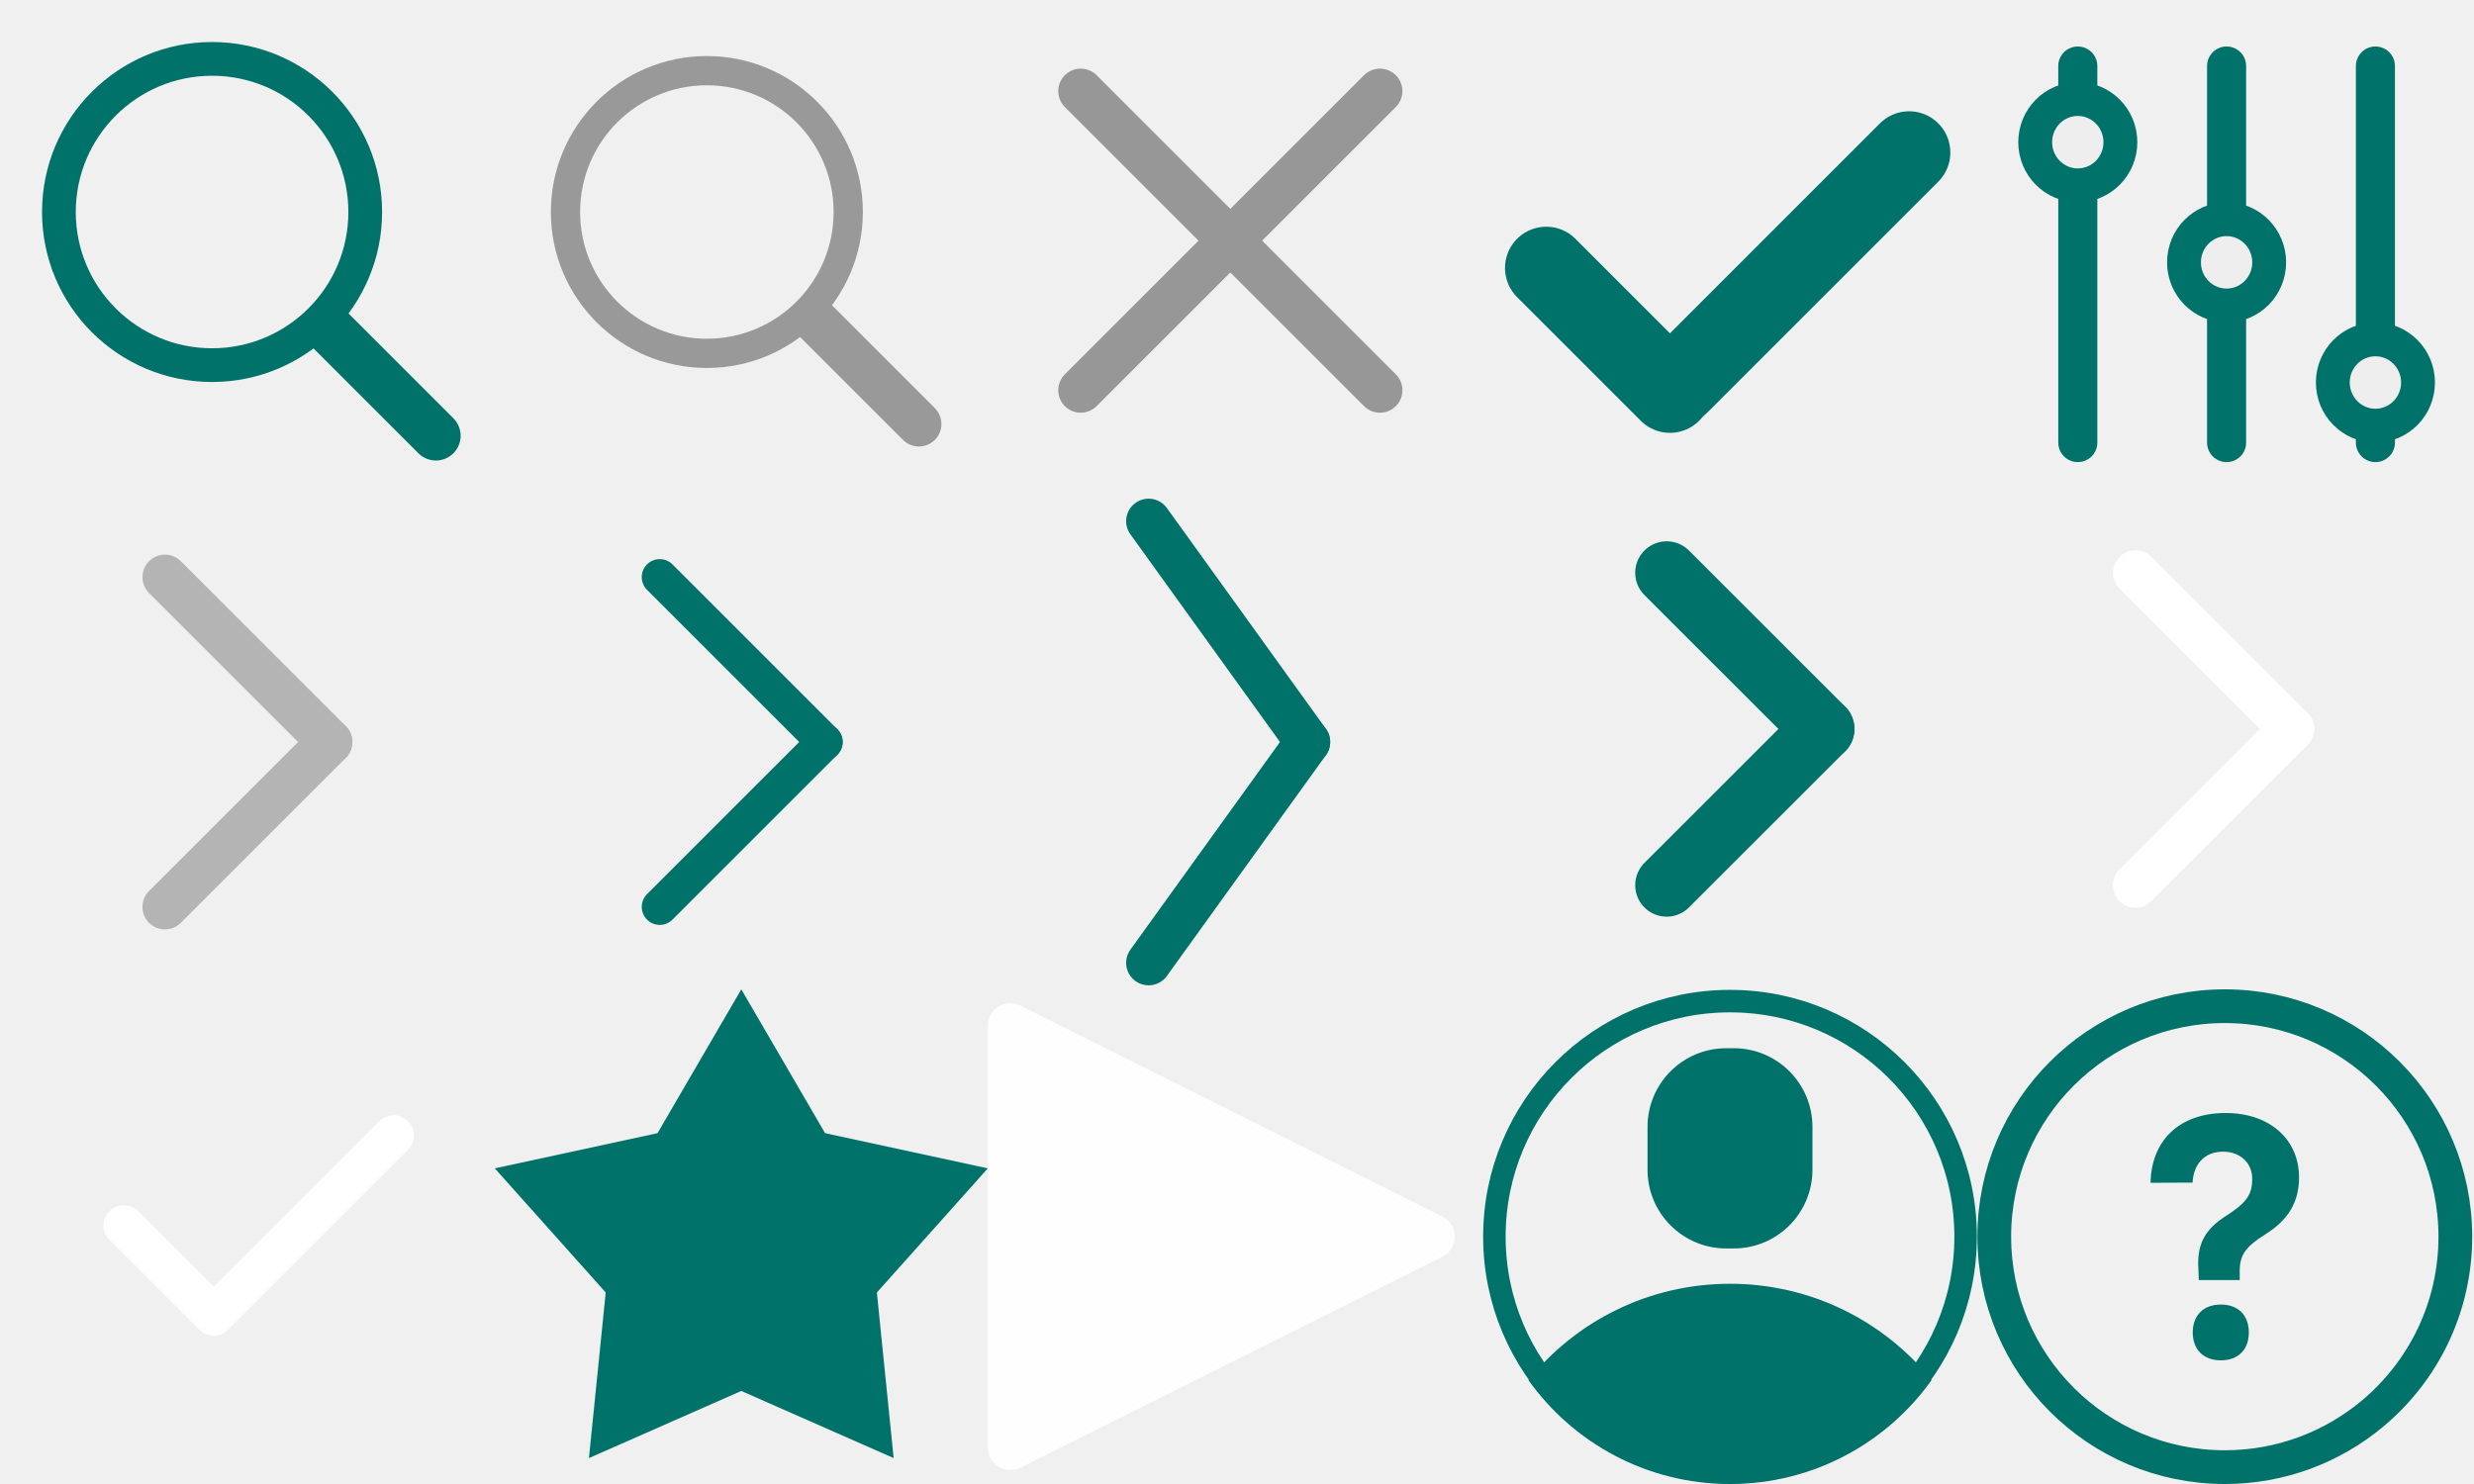
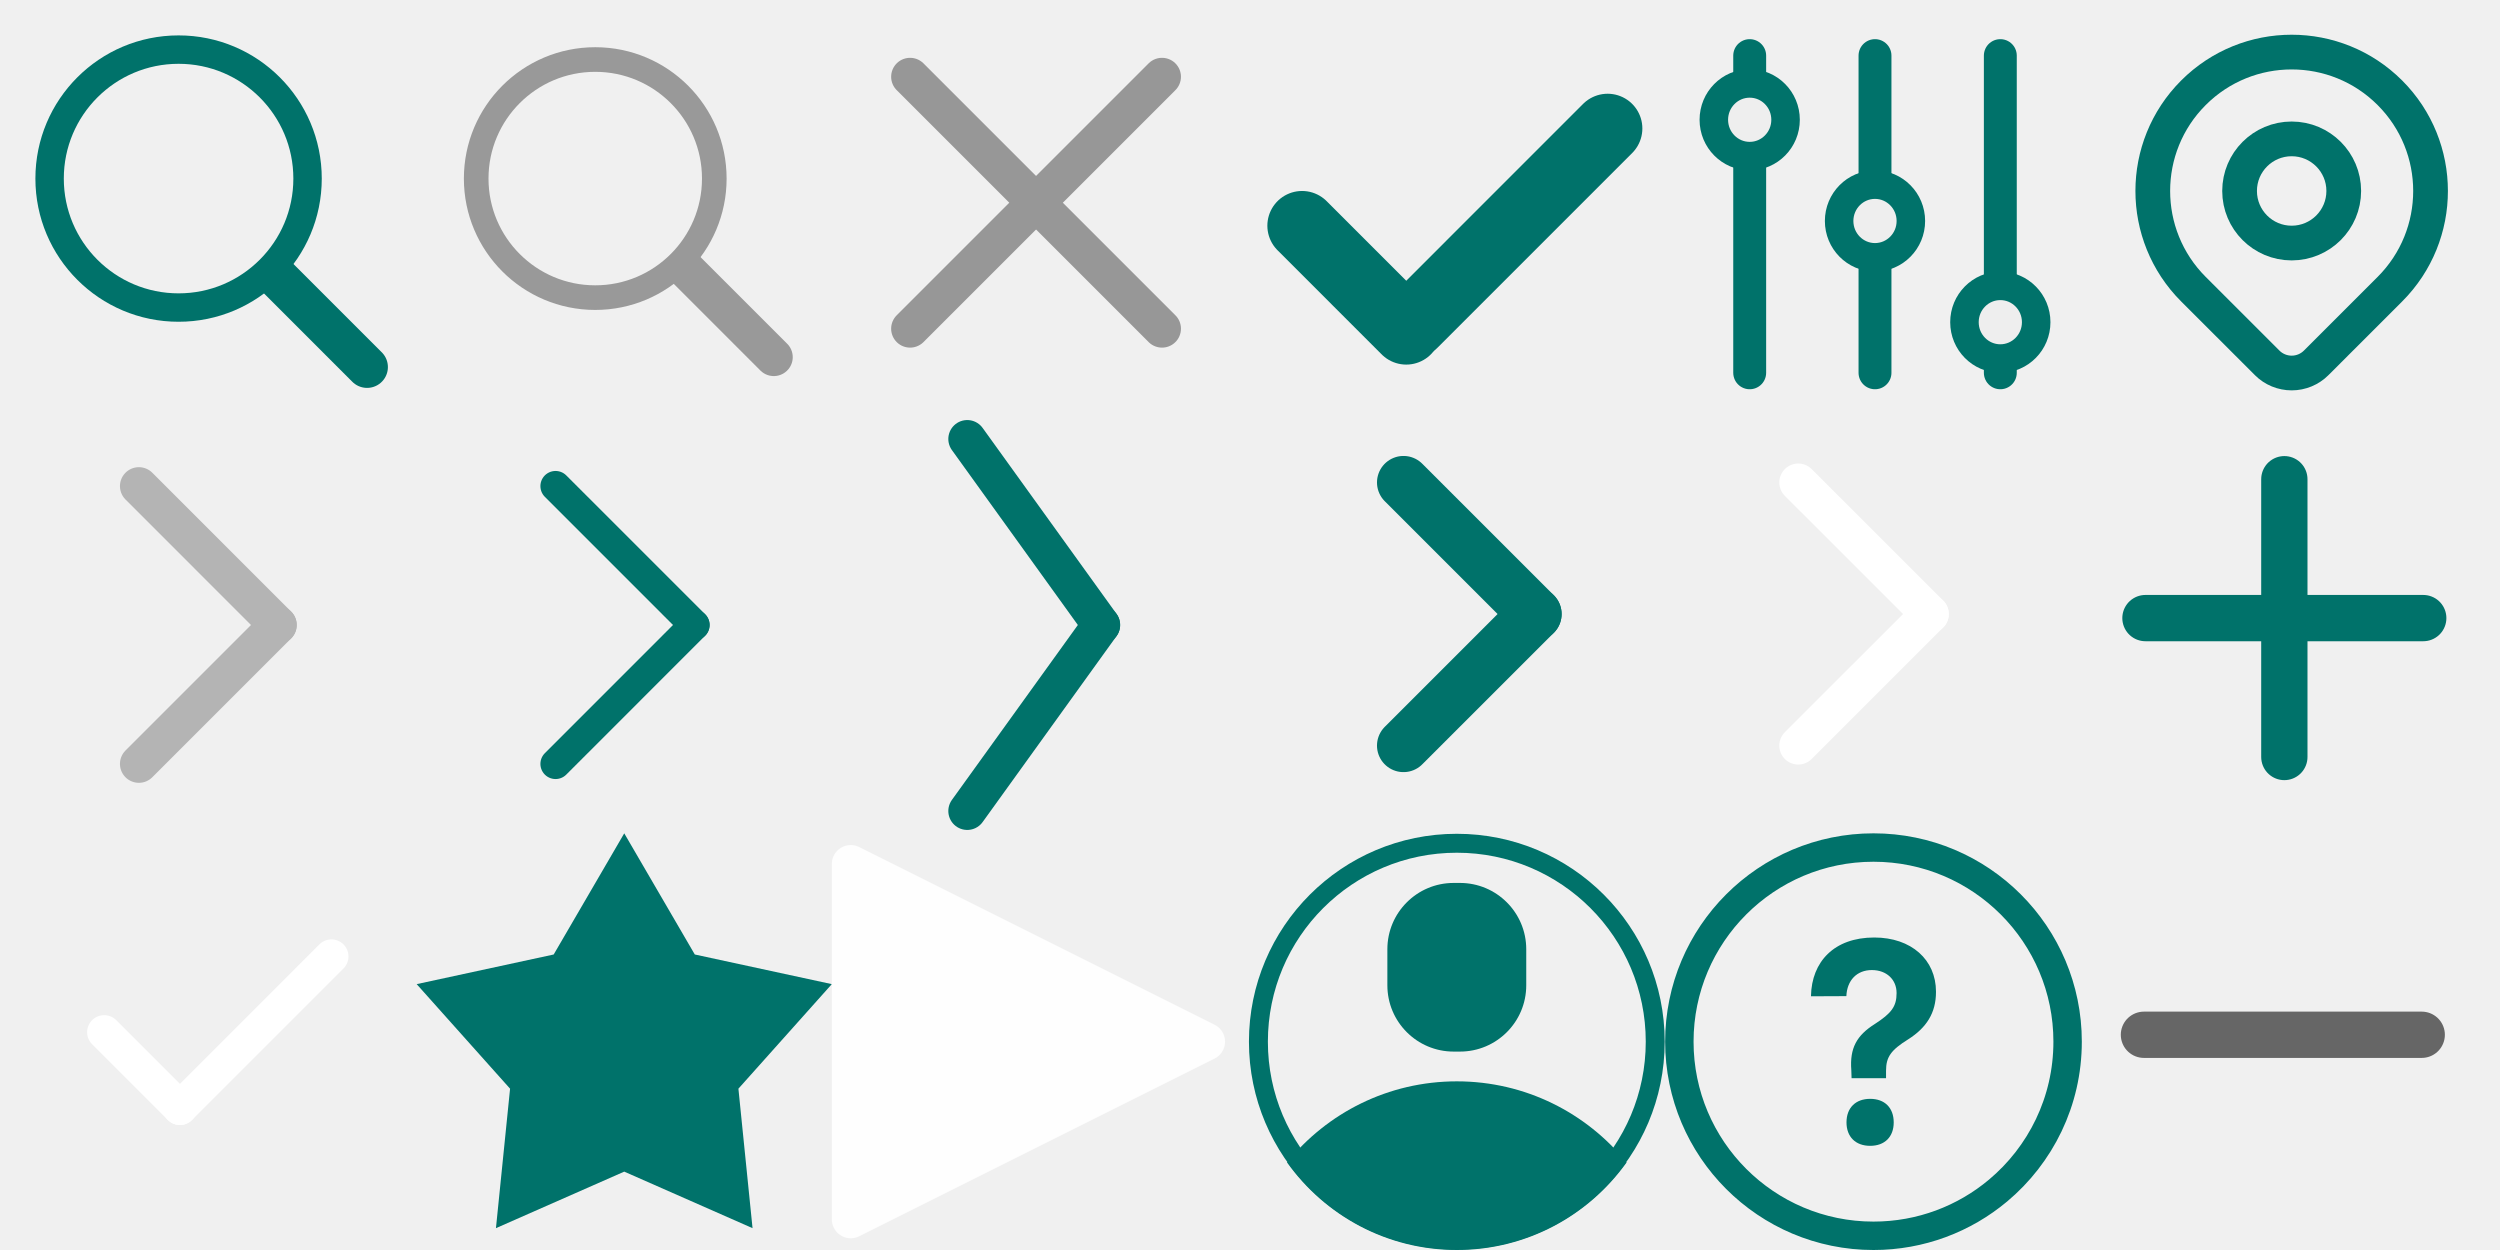
- <svg xmlns="http://www.w3.org/2000/svg" width="110px" height="66px" viewBox="0 0 110 66" version="1.1">
+ <svg xmlns="http://www.w3.org/2000/svg" width="132px" height="66px" viewBox="0 0 132 66" version="1.1">
  <g id="Symbols" stroke="none" stroke-width="1" fill="none" fill-rule="evenodd">
    <g id="sprite-icon">
-       <g id="Group-3">
+       <g id="Group-6">
        <g id="Group-2">
          <g id="icon_search" transform="translate(22, 0)">
            <rect id="矩形" x="0" y="0" width="22" height="22" />
            <g id="编组" transform="translate(3.142857, 3.142857)" stroke="#999999">
              <circle id="椭圆形" stroke-width="1.3" cx="6.286" cy="6.286" r="6.286" />
              <line x1="11" y1="11" x2="15.714" y2="15.714" id="直线-2" stroke-width="2" stroke-linecap="round" stroke-linejoin="round" />
            </g>
          </g>
          <g id="Icon_Search">
            <rect id="矩形" x="0" y="0" width="22" height="22" />
            <g id="编组" transform="translate(2.619048, 2.619048)" stroke="#00726A">
              <circle id="椭圆形" stroke-width="1.5" cx="6.81" cy="6.81" r="6.81" />
              <line x1="11.943" y1="11.943" x2="16.762" y2="16.762" id="直线-2" stroke-width="2.2" stroke-linecap="round" stroke-linejoin="round" />
            </g>
          </g>
          <g id="Symbol/Icon/Cancel/19_Default" transform="translate(44, 0)">
            <rect id="矩形" x="0" y="0" width="22" height="22" />
            <g id="编组-3" transform="translate(4.052632, 4.052632)" stroke="#979797" stroke-linecap="round" stroke-width="2">
              <line x1="-5.31612541e-14" y1="-2.33173804e-15" x2="13.302" y2="13.302" id="直线-2" />
              <line x1="-5.31612541e-14" y1="-2.33173804e-15" x2="13.302" y2="13.302" id="直线-2备份" transform="translate(6.650812, 6.650812) scale(-1, 1) translate(-6.650812, -6.650812) " />
            </g>
          </g>
          <g id="Symbol/Icon/Sure/Primary/12_Default" transform="translate(66, 0)">
            <rect id="Mask" x="0" y="0" width="22" height="22" />
            <line x1="2.75" y1="11.917" x2="8.25" y2="17.417" id="直线-4" stroke="#00726A" stroke-width="3.667" stroke-linecap="round" stroke-linejoin="round" />
            <line x1="8.617" y1="17.05" x2="18.883" y2="6.783" id="直线-5" stroke="#00726A" stroke-width="3.667" stroke-linecap="round" stroke-linejoin="round" />
          </g>
          <g id="icon_filter" transform="translate(88, 0)">
            <g id="Symbol/Icon/Fliter/Primary/19_Default">
              <rect id="矩形" x="0" y="0" width="22" height="22" />
              <g id="编组" stroke-width="1" fill-rule="evenodd" transform="translate(1.736842, 2.315789)" stroke="#00726A">
                <line x1="2.647" y1="0.62" x2="2.647" y2="17.368" id="直线-2" stroke-width="1.737" stroke-linecap="round" stroke-linejoin="round" />
                <line x1="9.263" y1="0.62" x2="9.263" y2="17.368" id="直线-2" stroke-width="1.737" stroke-linecap="round" stroke-linejoin="round" />
                <line x1="15.88" y1="0.62" x2="15.88" y2="17.368" id="直线-2" stroke-width="1.737" stroke-linecap="round" stroke-linejoin="round" />
                <ellipse id="椭圆形" stroke-width="1.505" fill="#EEEEEE" cx="15.88" cy="14.696" rx="1.894" ry="1.919" />
                <ellipse id="椭圆形" stroke-width="1.505" fill="#EEEEEE" cx="9.263" cy="9.352" rx="1.894" ry="1.919" />
                <ellipse id="椭圆形" stroke-width="1.505" fill="#EEEEEE" cx="2.647" cy="4.008" rx="1.894" ry="1.919" />
              </g>
            </g>
          </g>
+           <g id="desktop-icon-24-primary" transform="translate(110, 0)">
+             <polygon id="Path" points="0 0 22 0 22 22 0 22" />
+             <circle id="Oval" stroke="#00726A" stroke-width="1.833" stroke-linecap="round" stroke-linejoin="round" cx="11" cy="10.083" r="2.75" />
+             <path d="M16.186,15.269 L12.296,19.158 C11.952,19.502 11.487,19.695 11.001,19.695 C10.515,19.695 10.048,19.503 9.705,19.158 L5.814,15.269 C2.951,12.405 2.951,7.761 5.814,4.898 C8.678,2.034 13.322,2.034 16.186,4.898 C19.049,7.762 19.049,12.405 16.186,15.269 Z" id="Path" stroke="#00726A" stroke-width="1.833" stroke-linecap="round" stroke-linejoin="round" />
+           </g>
        </g>
-         <g id="Group" transform="translate(0, 44)">
+         <g id="Group-4" transform="translate(0, 44)">
          <rect id="Desktop/Common/Check-Box/Default" x="0" y="0" width="22" height="22" />
          <polygon id="Path" fill="#00726A" fill-rule="nonzero" points="32.96 17.862 26.186 20.847 26.932 13.483 22 7.962 29.235 6.397 32.96 -5.32907052e-15 36.685 6.397 43.92 7.962 38.988 13.483 39.734 20.847" />
          <path d="M55.814,1.789 L65.196,20.553 C65.443,21.047 65.243,21.647 64.749,21.894 C64.61,21.964 64.457,22 64.302,22 L45.538,22 C44.986,22 44.538,21.552 44.538,21 C44.538,20.845 44.574,20.692 44.644,20.553 L54.026,1.789 C54.273,1.295 54.873,1.095 55.367,1.342 C55.561,1.438 55.718,1.595 55.814,1.789 Z" id="Triangle" fill="#FFFFFF" opacity="0.899" transform="translate(54.92006, 11) rotate(-270) translate(-54.92006, -11) " />
          <g id="21_Default" transform="translate(65.92006, 0)">
            <rect id="Mask" x="0" y="0" width="22" height="22" />
            <circle id="Oval" stroke="#00726A" cx="11" cy="11" r="10.476" />
            <rect id="Rectangle" fill="#00726A" fill-rule="nonzero" x="7.333" y="2.619" width="7.333" height="8.905" rx="3.5" />
            <path d="M11,13.095 C14.621,13.095 17.852,14.765 19.964,17.377 C17.969,20.175 14.698,22 11,22 C7.302,22 4.031,20.175 2.036,17.377 C4.148,14.765 7.379,13.095 11,13.095 Z" id="Combined-Shape" fill="#00726A" fill-rule="nonzero" />
          </g>
          <g id="Icon-Color" transform="translate(87.92006, 0)">
            <path d="M11.663,12.93 L11.663,12.537 C11.663,11.811 11.917,11.448 12.83,10.878 C13.799,10.263 14.3,9.485 14.3,8.374 L14.3,8.359 C14.3,6.678 13.002,5.5 11.038,5.5 C8.929,5.5 7.734,6.774 7.7,8.589 L7.7,8.604 L9.554,8.596 L9.568,8.596 C9.602,7.759 10.124,7.219 10.914,7.219 C11.697,7.219 12.219,7.73 12.219,8.426 L12.219,8.441 C12.219,9.137 11.951,9.5 11.065,10.07 C10.117,10.67 9.74,11.337 9.829,12.5 L9.843,12.93 L11.663,12.93 Z M10.825,16.5 C11.594,16.5 12.068,16.026 12.068,15.263 C12.068,14.493 11.594,14.019 10.825,14.019 C10.056,14.019 9.575,14.493 9.575,15.263 C9.575,16.026 10.056,16.5 10.825,16.5 Z" id="?" fill="#00726A" fill-rule="nonzero" />
            <path d="M11,0.75 C8.17,0.75 5.607,1.897 3.752,3.752 C1.897,5.607 0.75,8.17 0.75,11 C0.75,13.83 1.897,16.393 3.752,18.248 C5.607,20.103 8.17,21.25 11,21.25 C13.502,21.25 15.795,20.353 17.575,18.864 C19.821,16.983 21.25,14.159 21.25,11 C21.25,8.17 20.103,5.607 18.248,3.752 C16.393,1.897 13.83,0.75 11,0.75 Z" id="Oval" stroke="#00726A" stroke-width="1.5" />
          </g>
+           <g id="symbol-icon-put-away-18-default" transform="translate(109.9201, 0)">
+             <polygon id="Path" points="0 0 22 0 22 22 0 22" />
+             <g id="Group" stroke-linecap="round" transform="translate(2.444444, 9.777778)" stroke="#666666" stroke-width="2.444">
+               <line x1="0.836" y1="0.858" x2="15.503" y2="0.858" id="Path" transform="translate(8.169333, 0.858) scale(-1, 1) translate(-8.169333, -0.858) " />
+             </g>
+           </g>
        </g>
-         <g id="Group-4" transform="translate(0, 22)">
+         <g id="Group-3" transform="translate(0, 22)">
          <g id="Icon/Chevron-Right/18" transform="translate(11, 11) rotate(-90) translate(-11, -11) ">
            <rect id="矩形" x="3.25665421e-14" y="0" width="22" height="22" />
            <g id="编组" transform="translate(2.688889, 7.233333)" stroke="#B4B4B4" stroke-linecap="round" stroke-linejoin="round" stroke-width="2">
              <line x1="0.978" y1="0.1" x2="8.311" y2="7.433" id="直线" />
              <line x1="8.311" y1="0.1" x2="15.644" y2="7.433" id="直线备份" transform="translate(11.97778, 3.766667) scale(-1, 1) translate(-11.97778, -3.766667) " />
            </g>
          </g>
          <g id="Symbol/Icon/Chevron-Right/20_Primary" transform="translate(66, 0)">
            <g id="Icon/Chevron-Right/20">
              <rect id="矩形" x="0" y="0" width="22" height="22" />
              <line x1="8.105" y1="3.474" x2="15.053" y2="10.421" id="直线" stroke="#00726A" stroke-width="2.8" stroke-linecap="round" stroke-linejoin="round" />
              <line x1="8.105" y1="10.421" x2="15.053" y2="17.368" id="直线备份" stroke="#00726A" stroke-width="2.8" stroke-linecap="round" stroke-linejoin="round" transform="translate(11.57895, 13.89474) scale(-1, 1) translate(-11.57895, -13.89474) " />
            </g>
          </g>
          <g id="icon-nav" transform="translate(55, 11) scale(-1, 1) translate(-55, -11) translate(44, 0)">
            <polygon id="Path" points="0 0 22 0 22 22 0 22" />
            <line x1="14.929" y1="20.821" x2="7.857" y2="11" id="Path" stroke="#00726A" stroke-width="2" stroke-linecap="round" />
            <line x1="14.929" y1="11" x2="7.857" y2="1.179" id="Path" stroke="#00726A" stroke-width="2" stroke-linecap="round" transform="translate(11.39286, 6.089286) scale(-1, 1) rotate(-180) translate(-11.39286, -6.089286) " />
          </g>
          <g id="icon_arrow" transform="translate(99, 11) scale(-1, 1) translate(-99, -11) translate(88, 0)">
            <polygon id="Path" points="0 0 22 0 22 22 0 22" />
            <line x1="8.105" y1="10.421" x2="15.053" y2="17.368" id="Path" stroke="#FFFFFF" stroke-width="2" stroke-linecap="round" stroke-linejoin="round" />
            <line x1="8.105" y1="3.474" x2="15.053" y2="10.421" id="Path" stroke="#FFFFFF" stroke-width="2" stroke-linecap="round" stroke-linejoin="round" transform="translate(11.57895, 6.947368) scale(-1, 1) translate(-11.57895, -6.947368) " />
          </g>
          <g id="Icon_Chevron-Down_12" transform="translate(33, 11) scale(-1, 1) rotate(90) translate(-33, -11) translate(22, 0)">
            <rect id="矩形" x="0" y="0" width="22" height="22" />
            <g id="编组" transform="translate(3.666667, 7.333333)" stroke="#00726A" stroke-linecap="round" stroke-linejoin="round" stroke-width="1.6">
              <line x1="0" y1="-1.74197077e-14" x2="7.333" y2="7.333" id="直线" />
              <line x1="7.333" y1="-1.74197077e-14" x2="14.667" y2="7.333" id="直线备份" transform="translate(11, 3.666667) scale(-1, 1) translate(-11, -3.666667) " />
            </g>
          </g>
+           <g id="symbol-icon-cancel-18-default" transform="translate(110, 0)">
+             <polygon id="Path" points="0 0 22 0 22 22 0 22" />
+             <g id="Group" stroke-linecap="round" transform="translate(2.444444, 2.444444)" stroke="#00726A" stroke-width="2.444">
+               <line x1="8.169" y1="0.858" x2="8.169" y2="15.525" id="Path" />
+               <line x1="0.836" y1="8.191" x2="15.503" y2="8.191" id="Path" transform="translate(8.169333, 8.191333) scale(-1, 1) translate(-8.169333, -8.191333) " />
+             </g>
+           </g>
        </g>
      </g>
      <line x1="5.5" y1="54.5" x2="9.5" y2="58.5" id="直线" stroke="#FFFFFF" stroke-width="1.8" stroke-linecap="round" stroke-linejoin="round" />
      <line x1="9.5" y1="58.5" x2="17.5" y2="50.5" id="直线-2" stroke="#FFFFFF" stroke-width="1.8" stroke-linecap="round" stroke-linejoin="round" />
    </g>
  </g>
</svg>
